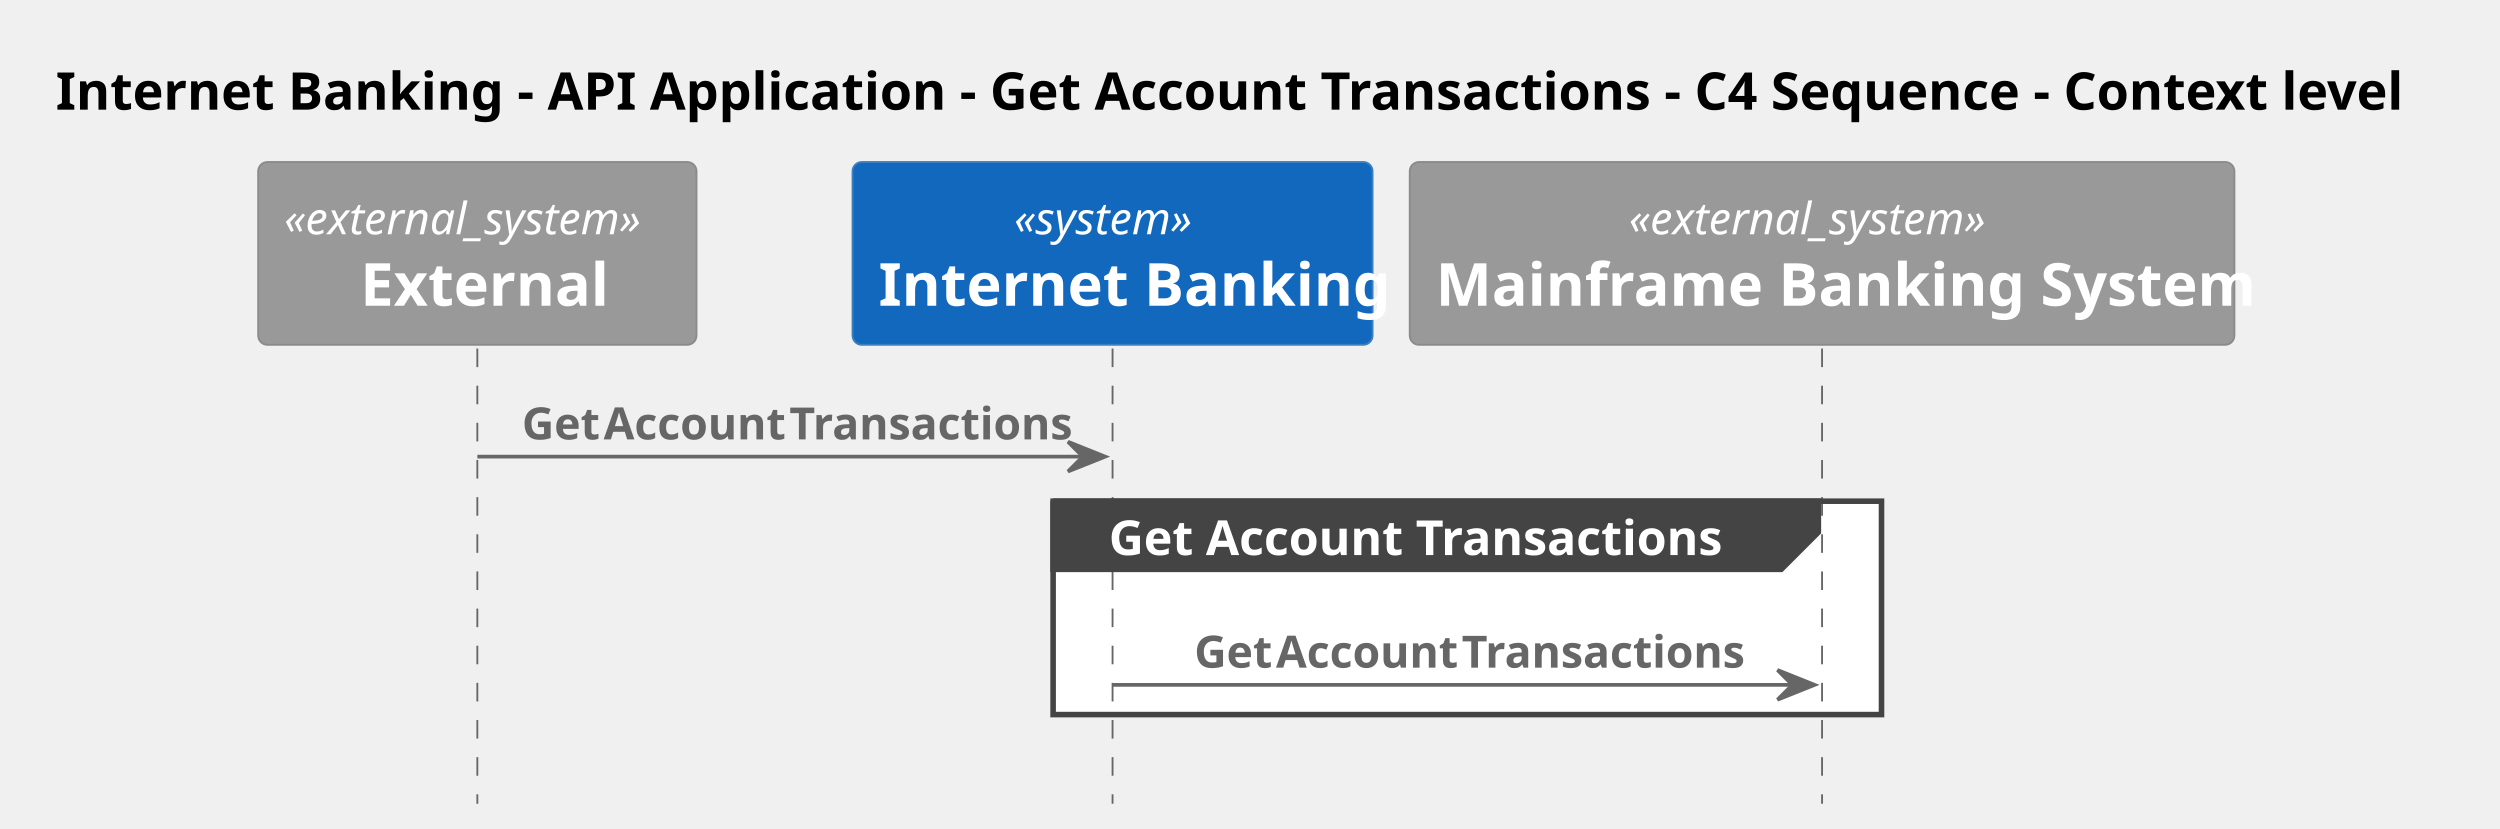
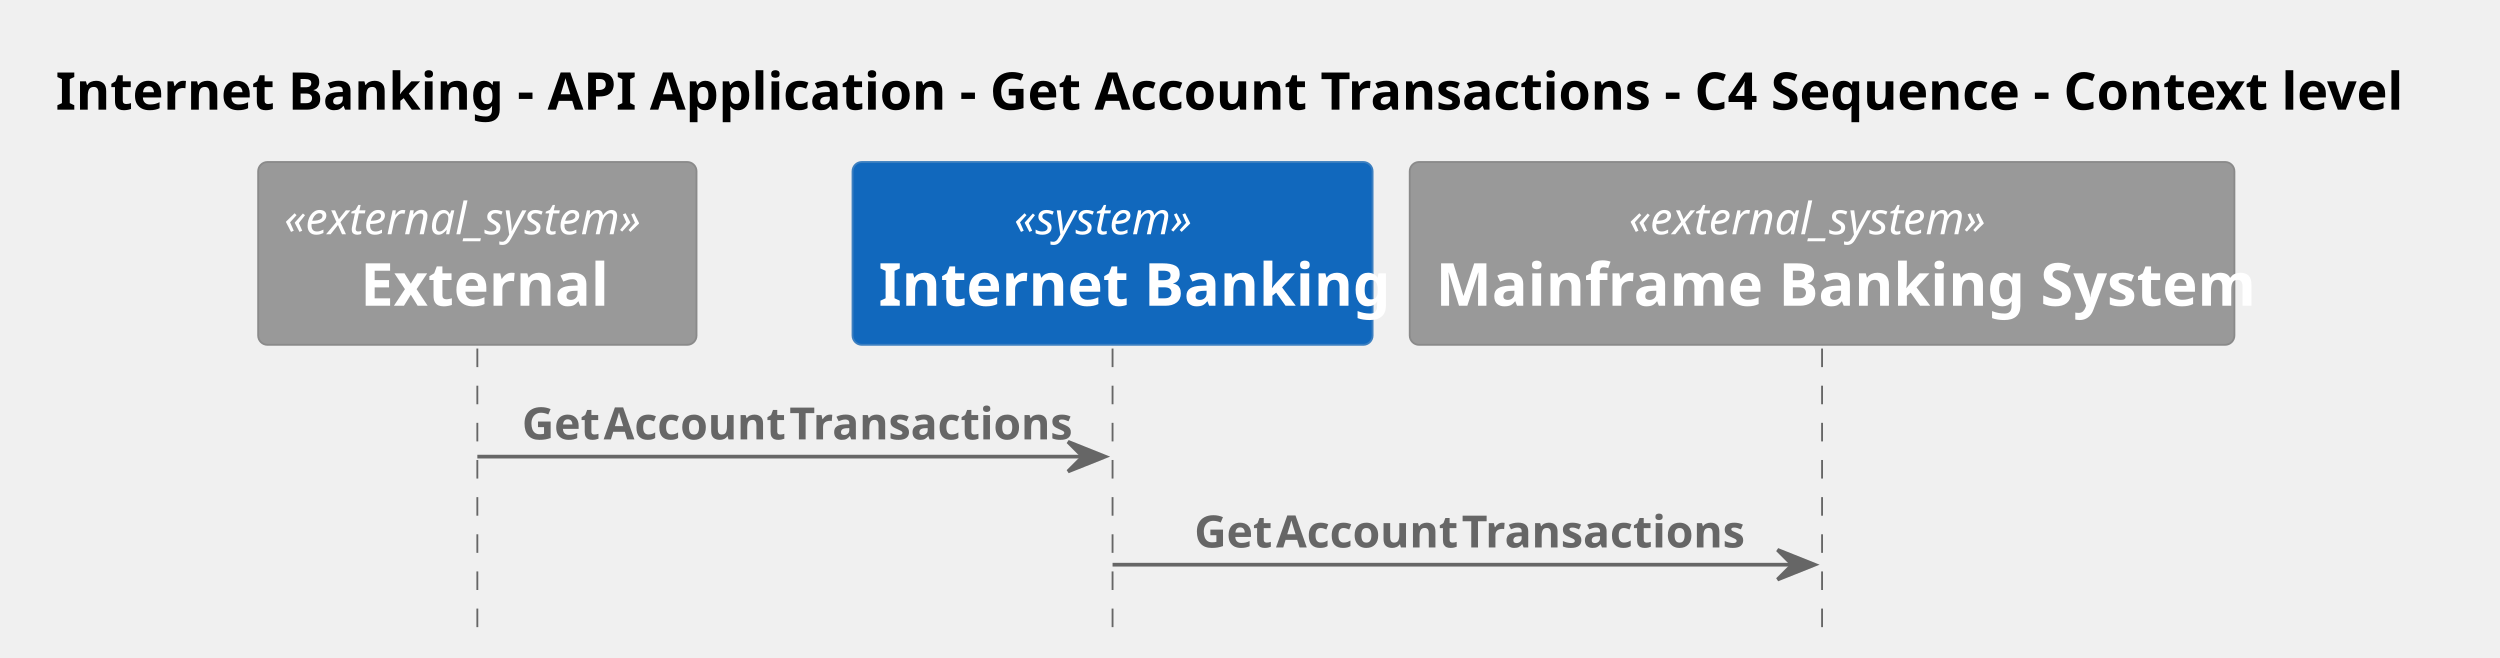
- <svg xmlns="http://www.w3.org/2000/svg" contentStyleType="text/css" height="223px" preserveAspectRatio="none" style="width:673px;height:223px;background:#FFFFFF;" version="1.1" viewBox="0 0 673 223" width="673px" zoomAndPan="magnify">
+ <svg xmlns="http://www.w3.org/2000/svg" contentStyleType="text/css" height="177px" preserveAspectRatio="none" style="width:673px;height:177px;background:#FFFFFF;" version="1.1" viewBox="0 0 673 177" width="673px" zoomAndPan="magnify">
  <defs />
  <g>
    <text fill="#000000" font-family="sans-serif" font-size="14" font-weight="bold" lengthAdjust="spacing" textLength="640" x="15" y="29.533">Internet Banking - API Application - Get Account Transactions - C4 Sequence - Context level</text>
-     <rect fill="#FFFFFF" height="57.445" style="stroke:#FFFFFF;stroke-width:1.0;" width="223" x="283.5" y="134.922" />
-     <line style="stroke:#666666;stroke-width:0.5;stroke-dasharray:5.0,5.0;" x1="128.5" x2="128.5" y1="93.828" y2="216.367" />
-     <line style="stroke:#666666;stroke-width:0.5;stroke-dasharray:5.0,5.0;" x1="299.5" x2="299.5" y1="93.828" y2="216.367" />
-     <line style="stroke:#666666;stroke-width:0.5;stroke-dasharray:5.0,5.0;" x1="490.5" x2="490.5" y1="93.828" y2="216.367" />
+     <line style="stroke:#666666;stroke-width:0.5;stroke-dasharray:5.0,5.0;" x1="128.5" x2="128.5" y1="93.828" y2="170.016" />
+     <line style="stroke:#666666;stroke-width:0.5;stroke-dasharray:5.0,5.0;" x1="299.5" x2="299.5" y1="93.828" y2="170.016" />
+     <line style="stroke:#666666;stroke-width:0.5;stroke-dasharray:5.0,5.0;" x1="490.5" x2="490.5" y1="93.828" y2="170.016" />
    <rect fill="#999999" height="49.219" rx="2.5" ry="2.5" style="stroke:#8A8A8A;stroke-width:0.5;" width="118" x="69.5" y="43.609" />
    <text fill="#FFFFFF" font-family="sans-serif" font-size="12" font-style="italic" lengthAdjust="spacing" textLength="104" x="76.5" y="63.066">«external_system»</text>
    <text fill="#FFFFFF" font-family="sans-serif" font-size="16" font-weight="bold" lengthAdjust="spacing" textLength="63" x="97" y="82.312">External</text>
    <rect fill="#1168BD" height="49.219" rx="2.5" ry="2.5" style="stroke:#3C7FC0;stroke-width:0.5;" width="140" x="229.5" y="43.609" />
    <text fill="#FFFFFF" font-family="sans-serif" font-size="12" font-style="italic" lengthAdjust="spacing" textLength="53" x="273" y="63.066">«system»</text>
    <text fill="#FFFFFF" font-family="sans-serif" font-size="16" font-weight="bold" lengthAdjust="spacing" textLength="126" x="236.5" y="82.312">Internet Banking</text>
    <rect fill="#999999" height="49.219" rx="2.5" ry="2.5" style="stroke:#8A8A8A;stroke-width:0.5;" width="222" x="379.5" y="43.609" />
    <text fill="#FFFFFF" font-family="sans-serif" font-size="12" font-style="italic" lengthAdjust="spacing" textLength="104" x="438.5" y="63.066">«external_system»</text>
    <text fill="#FFFFFF" font-family="sans-serif" font-size="16" font-weight="bold" lengthAdjust="spacing" textLength="208" x="386.5" y="82.312">Mainframe Banking System</text>
    <polygon fill="#666666" points="287.5,118.922,297.5,122.922,287.5,126.922,291.5,122.922" style="stroke:#666666;stroke-width:1.0;" />
    <line style="stroke:#666666;stroke-width:1.0;" x1="128.5" x2="293.5" y1="122.922" y2="122.922" />
    <text fill="#666666" font-family="sans-serif" font-size="12" font-weight="bold" lengthAdjust="spacing" textLength="19" x="140.5" y="118.285">Get</text>
    <text fill="#666666" font-family="sans-serif" font-size="12" font-weight="bold" lengthAdjust="spacing" textLength="3" x="159.5" y="118.285"> </text>
    <text fill="#666666" font-family="sans-serif" font-size="12" font-weight="bold" lengthAdjust="spacing" textLength="47" x="162.5" y="118.285">Account</text>
    <text fill="#666666" font-family="sans-serif" font-size="12" font-weight="bold" lengthAdjust="spacing" textLength="3" x="209.5" y="118.285"> </text>
    <text fill="#666666" font-family="sans-serif" font-size="12" font-weight="bold" lengthAdjust="spacing" textLength="75" x="212.5" y="118.285">Transactions</text>
-     <path d="M283.5,134.922 L489.5,134.922 L489.5,143.273 L479.5,153.273 L283.5,153.273 L283.5,134.922 " fill="#444444" style="stroke:#444444;stroke-width:1.5;" />
-     <rect fill="none" height="57.445" style="stroke:#444444;stroke-width:1.5;" width="223" x="283.5" y="134.922" />
-     <text fill="#FFFFFF" font-family="sans-serif" font-size="13" font-weight="bold" lengthAdjust="spacing" textLength="161" x="298.5" y="149.417">Get Account Transactions</text>
-     <polygon fill="#666666" points="478.5,180.367,488.5,184.367,478.5,188.367,482.5,184.367" style="stroke:#666666;stroke-width:1.0;" />
-     <line style="stroke:#666666;stroke-width:1.0;" x1="299.5" x2="484.5" y1="184.367" y2="184.367" />
-     <text fill="#666666" font-family="sans-serif" font-size="12" font-weight="bold" lengthAdjust="spacing" textLength="19" x="321.5" y="179.731">Get</text>
-     <text fill="#666666" font-family="sans-serif" font-size="12" font-weight="bold" lengthAdjust="spacing" textLength="3" x="340.5" y="179.731"> </text>
-     <text fill="#666666" font-family="sans-serif" font-size="12" font-weight="bold" lengthAdjust="spacing" textLength="47" x="343.5" y="179.731">Account</text>
-     <text fill="#666666" font-family="sans-serif" font-size="12" font-weight="bold" lengthAdjust="spacing" textLength="3" x="390.5" y="179.731"> </text>
-     <text fill="#666666" font-family="sans-serif" font-size="12" font-weight="bold" lengthAdjust="spacing" textLength="75" x="393.5" y="179.731">Transactions</text>
+     <polygon fill="#666666" points="478.5,148.016,488.5,152.016,478.5,156.016,482.5,152.016" style="stroke:#666666;stroke-width:1.0;" />
+     <line style="stroke:#666666;stroke-width:1.0;" x1="299.5" x2="484.5" y1="152.016" y2="152.016" />
+     <text fill="#666666" font-family="sans-serif" font-size="12" font-weight="bold" lengthAdjust="spacing" textLength="19" x="321.5" y="147.379">Get</text>
+     <text fill="#666666" font-family="sans-serif" font-size="12" font-weight="bold" lengthAdjust="spacing" textLength="3" x="340.5" y="147.379"> </text>
+     <text fill="#666666" font-family="sans-serif" font-size="12" font-weight="bold" lengthAdjust="spacing" textLength="47" x="343.5" y="147.379">Account</text>
+     <text fill="#666666" font-family="sans-serif" font-size="12" font-weight="bold" lengthAdjust="spacing" textLength="3" x="390.5" y="147.379"> </text>
+     <text fill="#666666" font-family="sans-serif" font-size="12" font-weight="bold" lengthAdjust="spacing" textLength="75" x="393.5" y="147.379">Transactions</text>
  </g>
</svg>
